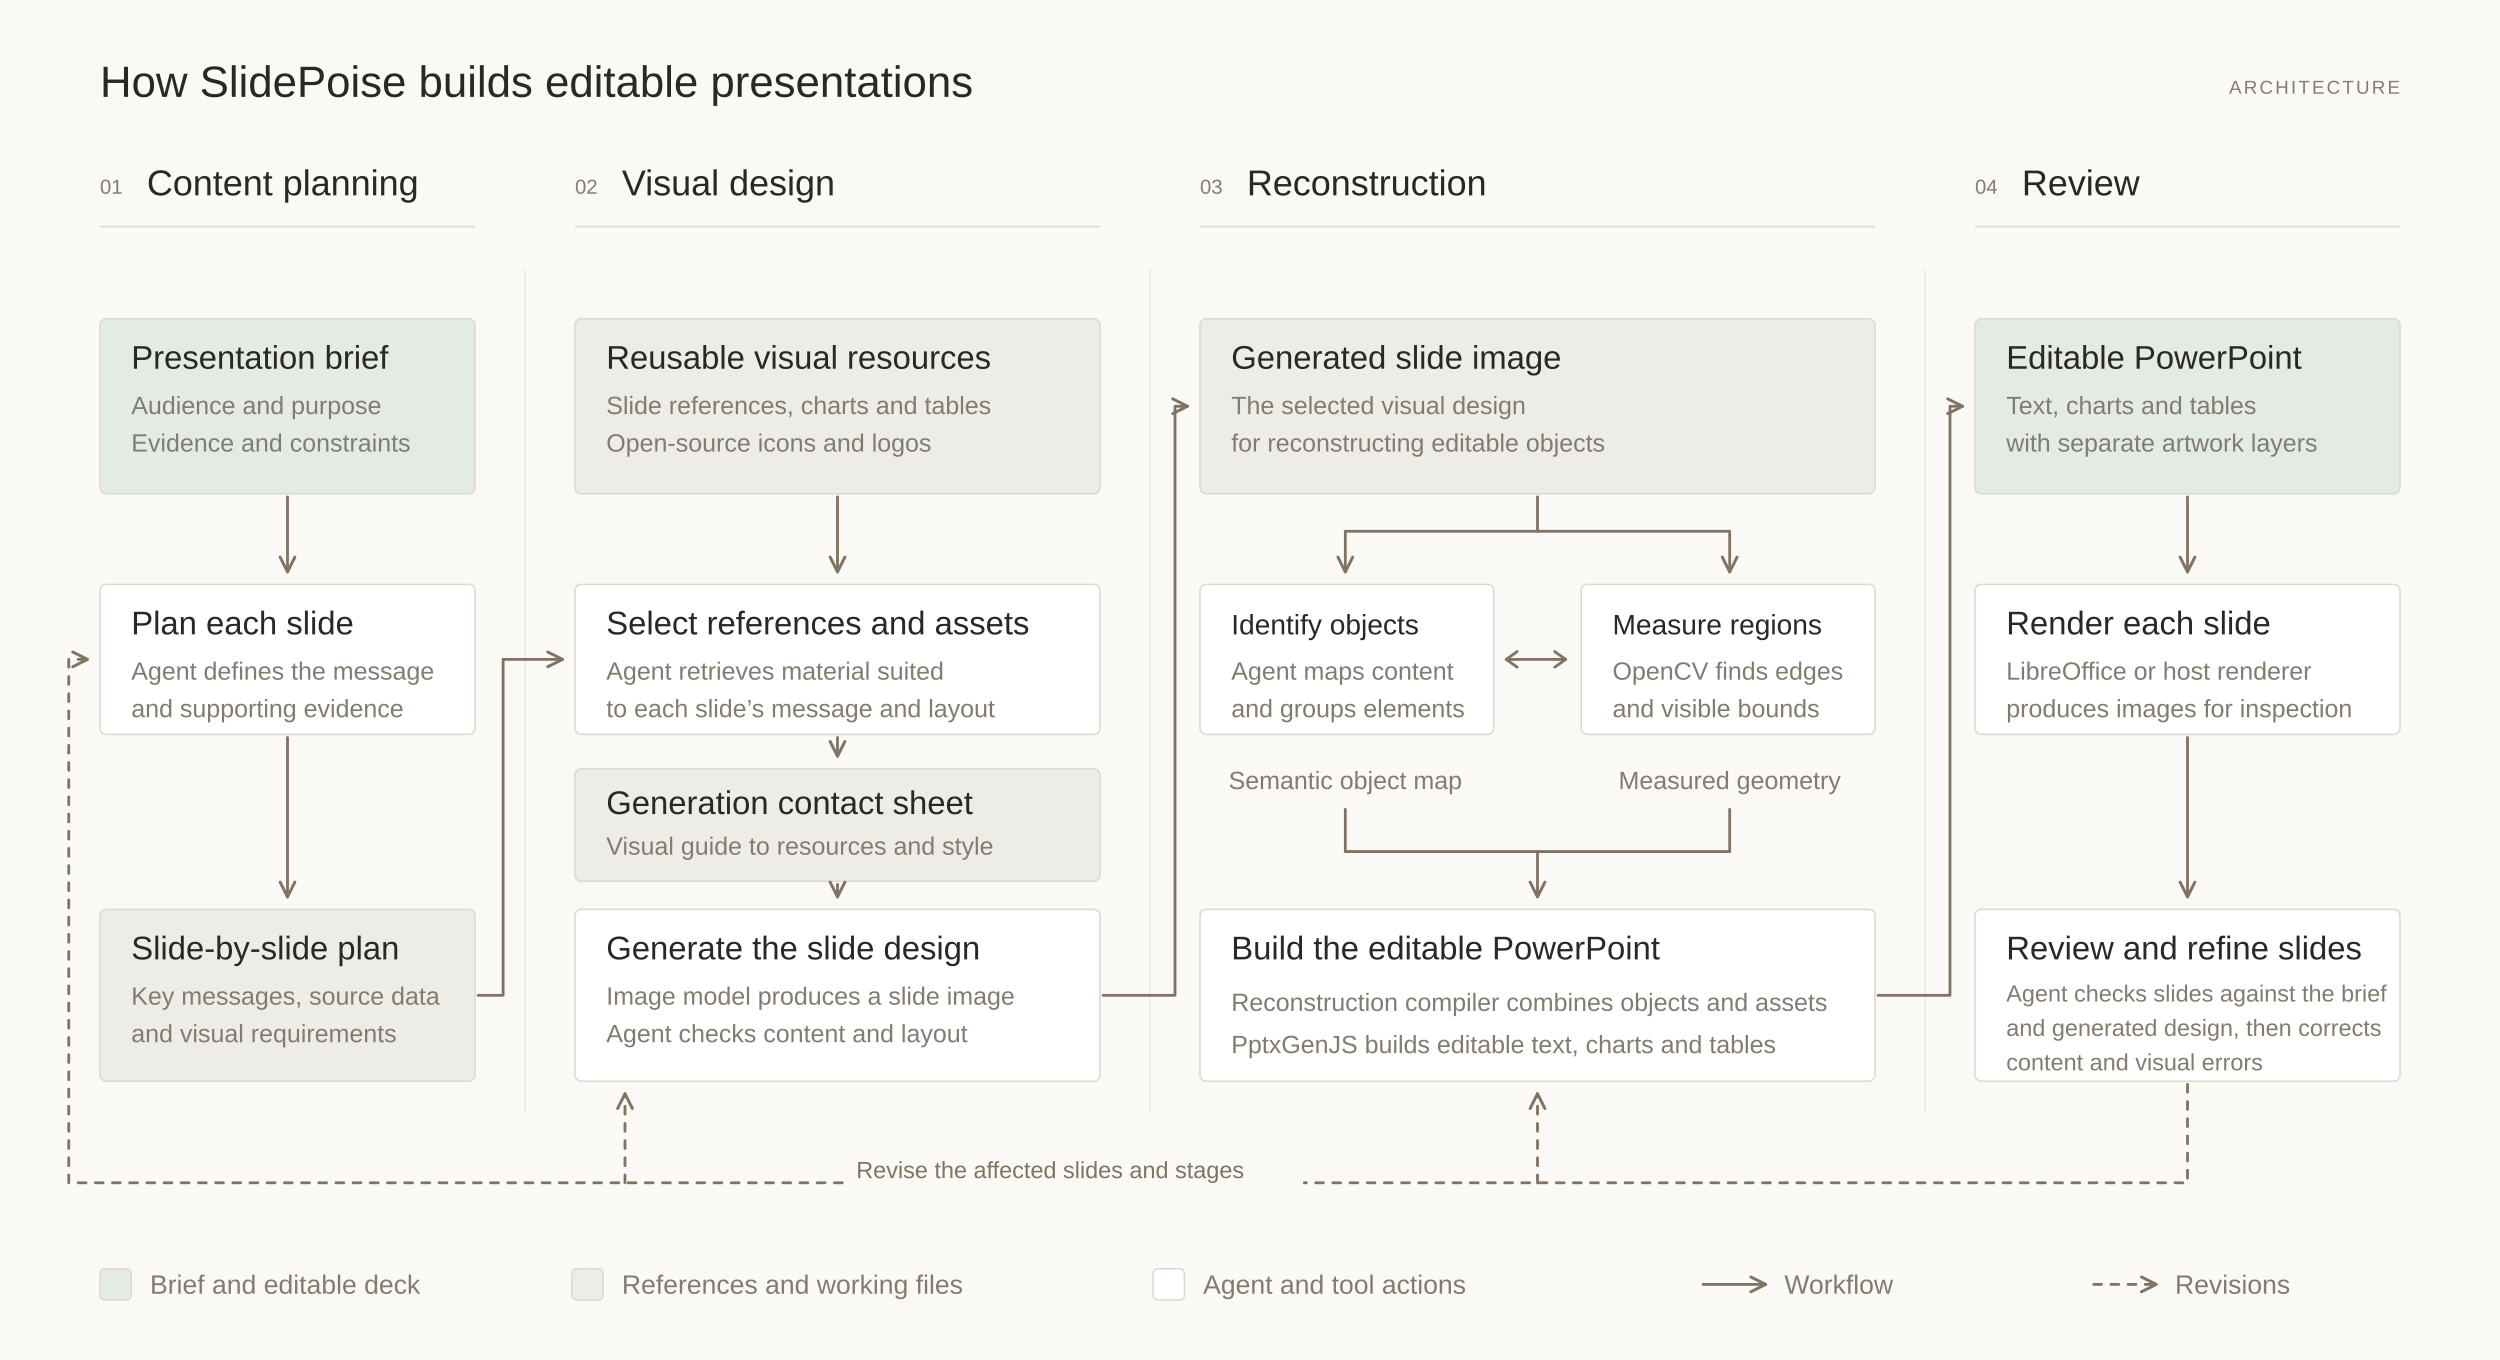
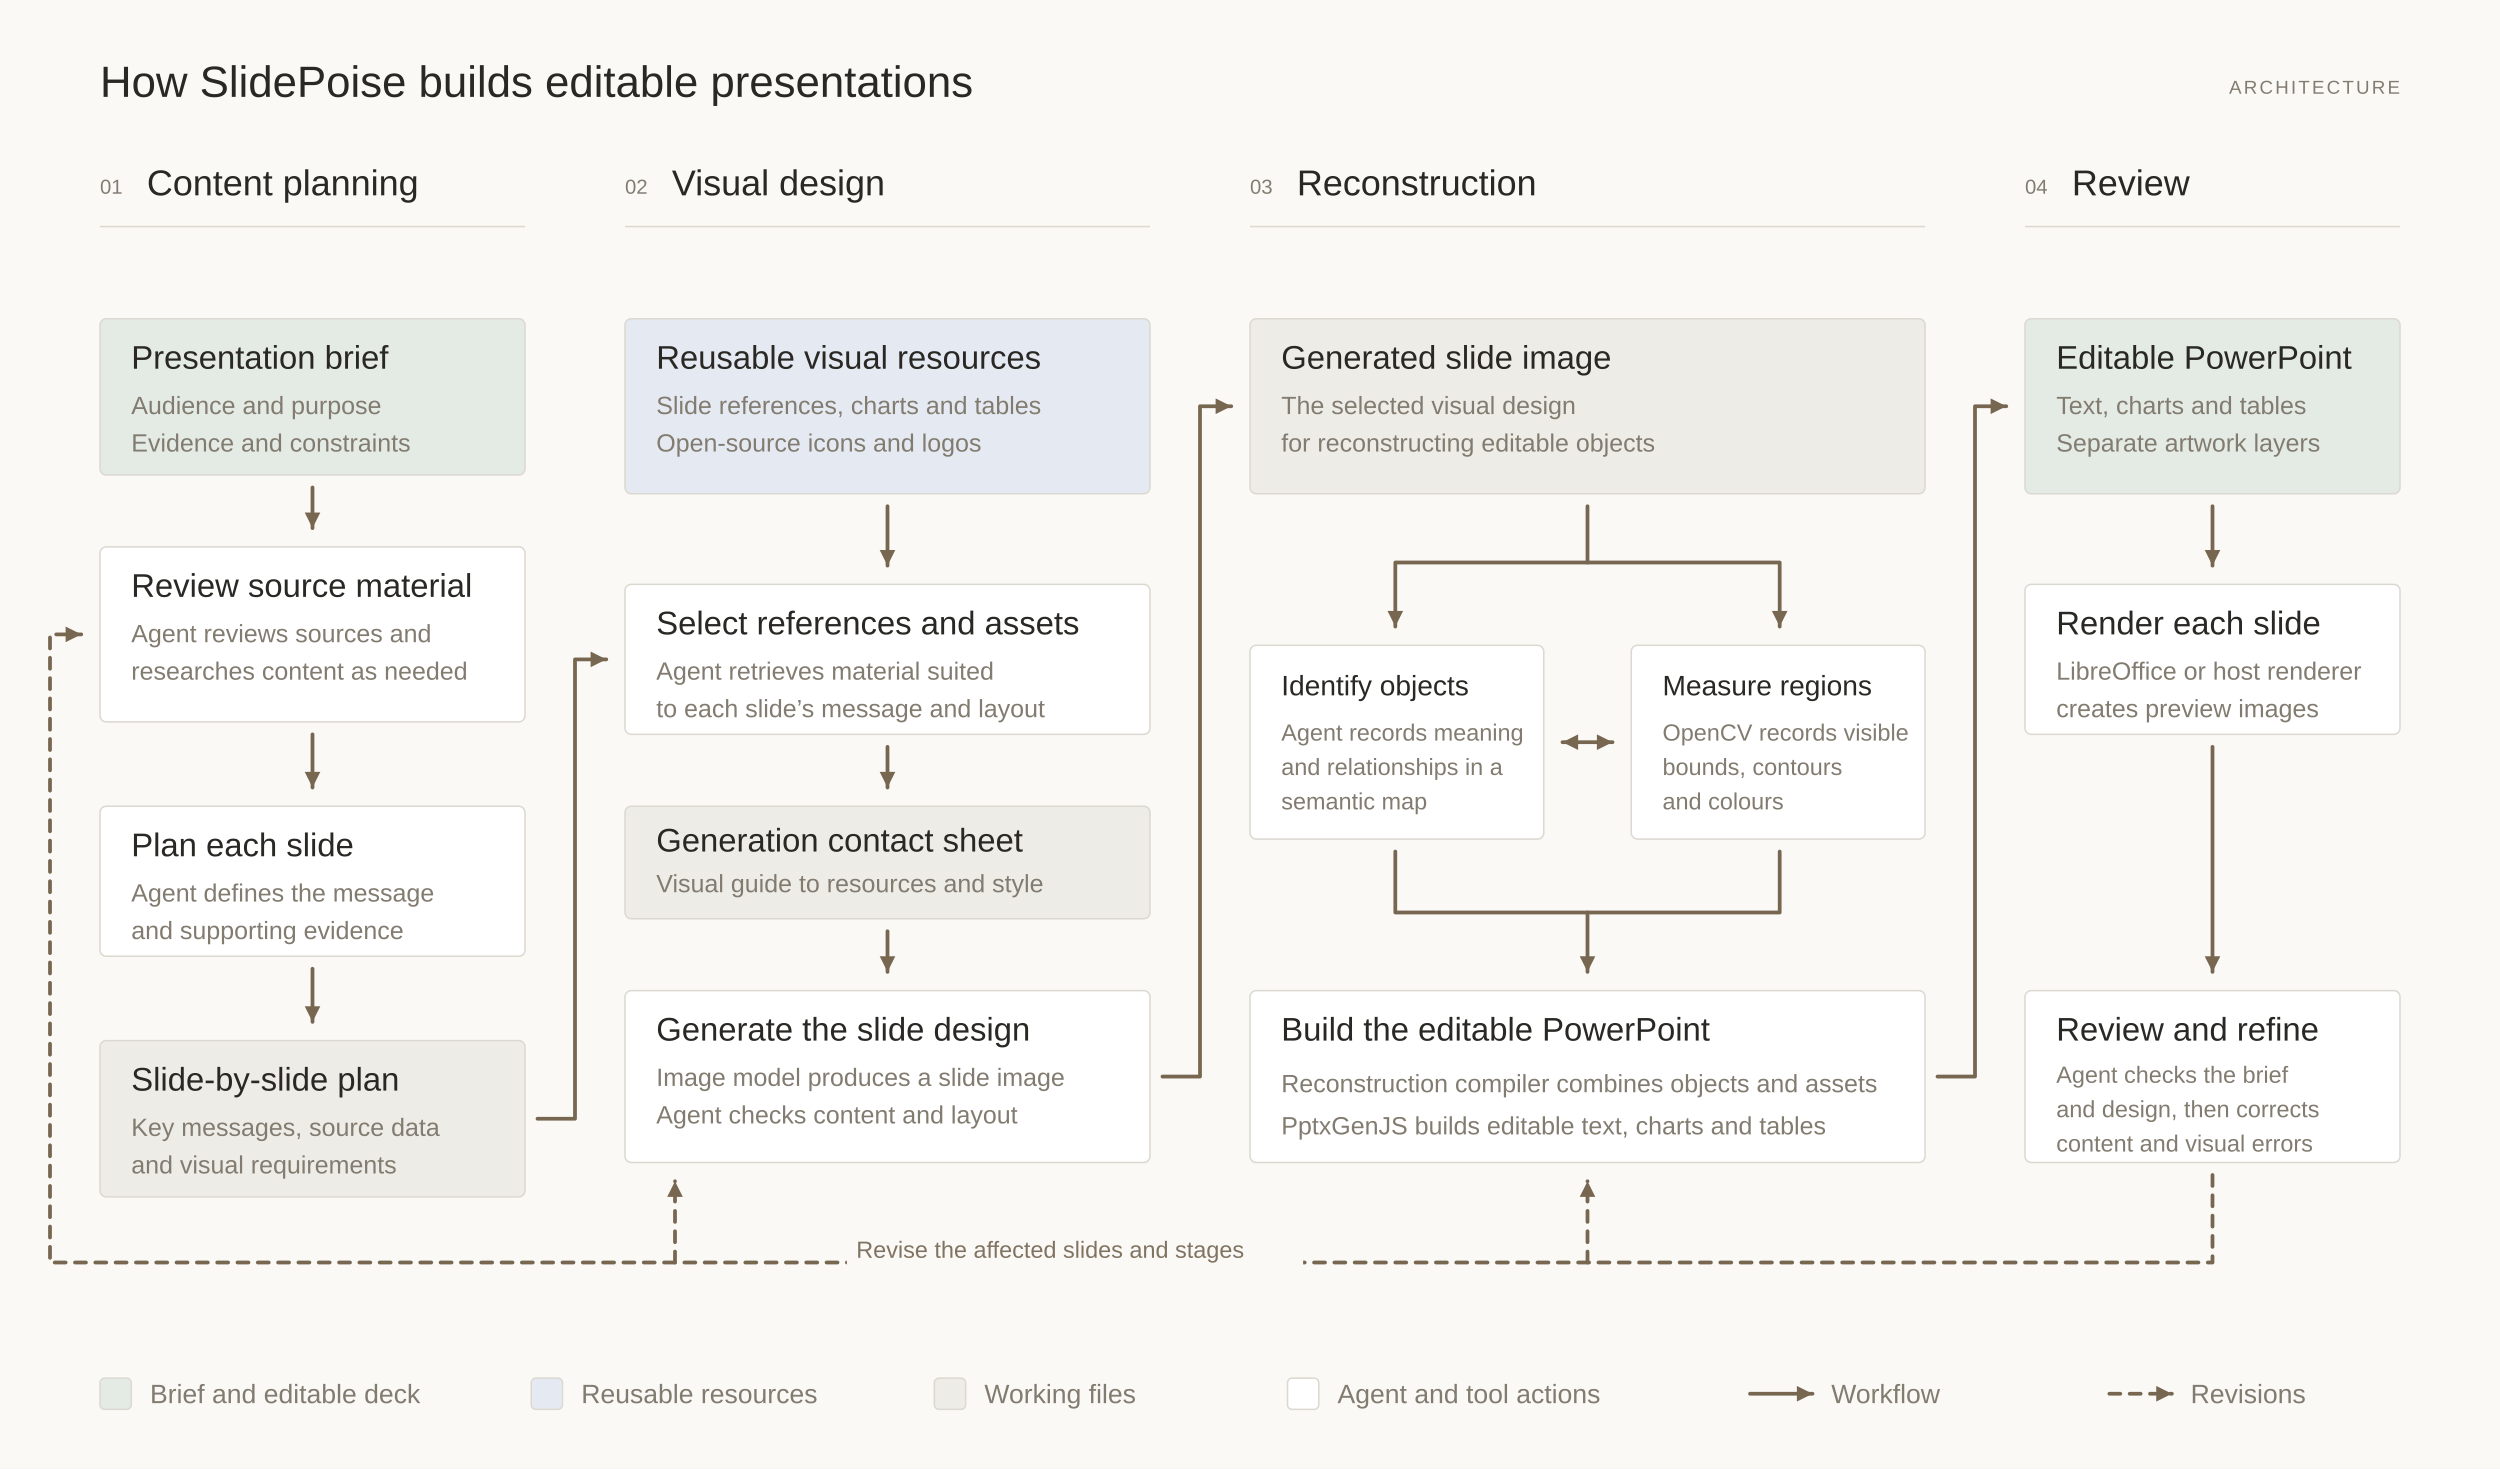
- <svg xmlns="http://www.w3.org/2000/svg" width="1600" height="870" viewBox="0 0 1600 870" role="img" aria-labelledby="title desc">
+ <svg xmlns="http://www.w3.org/2000/svg" width="1600" height="940" viewBox="0 0 1600 940" role="img" aria-labelledby="title desc">
  <defs>
    <marker id="stone-arrow" viewBox="0 0 8 8" refX="7" refY="4" markerWidth="7" markerHeight="7" orient="auto-start-reverse">
      <path d="M1 1l6 3-6 3" fill="none" stroke="#817362" stroke-width="1.2" stroke-linecap="round" stroke-linejoin="round" />
    </marker>
    <marker id="gold-arrow" viewBox="0 0 8 8" refX="7" refY="4" markerWidth="7" markerHeight="7" orient="auto-start-reverse">
      <path d="M1 1l6 3-6 3" fill="none" stroke="#8f734b" stroke-width="1.2" stroke-linecap="round" stroke-linejoin="round" />
    </marker>
    <marker id="graphite-arrow" viewBox="0 0 8 8" refX="7" refY="4" markerWidth="7" markerHeight="7" orient="auto-start-reverse">
      <path d="M1 1l6 3-6 3" fill="none" stroke="#716e69" stroke-width="1.2" stroke-linecap="round" stroke-linejoin="round" />
    </marker>
    <marker id="sage-arrow" viewBox="0 0 8 8" refX="7" refY="4" markerWidth="7" markerHeight="7" orient="auto-start-reverse">
      <path d="M1 1l6 3-6 3" fill="none" stroke="#647468" stroke-width="1.2" stroke-linecap="round" stroke-linejoin="round" />
    </marker>
    <marker id="mauve-arrow" viewBox="0 0 8 8" refX="7" refY="4" markerWidth="7" markerHeight="7" orient="auto-start-reverse">
      <path d="M1 1l6 3-6 3" fill="none" stroke="#7c6876" stroke-width="1.2" stroke-linecap="round" stroke-linejoin="round" />
    </marker>
  </defs>
-   <rect x="0" y="0" width="1600" height="870" rx="0" fill="#faf9f6" stroke="none" />
+   <rect x="0" y="0" width="1600" height="940" rx="0" fill="#faf9f6" stroke="none" />
+   <defs>
+     <marker id="workflow-arrow" viewBox="0 0 10 10" refX="10" refY="5" markerWidth="10" markerHeight="10" markerUnits="userSpaceOnUse" orient="auto-start-reverse">
+       <path d="M0 0L10 5L0 10Z" fill="#776650" />
+     </marker>
+   </defs>
  <text x="64" y="62" font-family="Arial" font-size="28" fill="#292824">How SlidePoise builds editable presentations</text>
  <text x="1536" y="60" font-family="Arial" font-size="12" fill="#827b70" letter-spacing="1.4" text-anchor="end">ARCHITECTURE</text>
  <text x="64" y="124" font-family="Arial" font-size="13" fill="#827b70">01</text>
  <text x="94" y="125" font-family="Arial" font-size="23" fill="#292824">Content planning</text>
-   <path d="M64 145h240" fill="none" stroke="#ded9cf" />
-   <text x="368" y="124" font-family="Arial" font-size="13" fill="#827b70">02</text>
-   <text x="398" y="125" font-family="Arial" font-size="23" fill="#292824">Visual design</text>
-   <path d="M368 145h336" fill="none" stroke="#ded9cf" />
-   <text x="768" y="124" font-family="Arial" font-size="13" fill="#827b70">03</text>
-   <text x="798" y="125" font-family="Arial" font-size="23" fill="#292824">Reconstruction</text>
-   <path d="M768 145h432" fill="none" stroke="#ded9cf" />
-   <text x="1264" y="124" font-family="Arial" font-size="13" fill="#827b70">04</text>
-   <text x="1294" y="125" font-family="Arial" font-size="23" fill="#292824">Review</text>
-   <path d="M1264 145h272" fill="none" stroke="#ded9cf" />
-   <path d="M336 172V712M736 172V712M1232 172V712" fill="none" stroke="#e6e2da" stroke-width="1" opacity=".7" />
-   <rect x="64" y="204" width="240" height="112" rx="4" fill="#e4ebe5" stroke="#dcd9d1" />
+   <path d="M64 145h272" fill="none" stroke="#ded9cf" />
+   <text x="400" y="124" font-family="Arial" font-size="13" fill="#827b70">02</text>
+   <text x="430" y="125" font-family="Arial" font-size="23" fill="#292824">Visual design</text>
+   <path d="M400 145h336" fill="none" stroke="#ded9cf" />
+   <text x="800" y="124" font-family="Arial" font-size="13" fill="#827b70">03</text>
+   <text x="830" y="125" font-family="Arial" font-size="23" fill="#292824">Reconstruction</text>
+   <path d="M800 145h432" fill="none" stroke="#ded9cf" />
+   <text x="1296" y="124" font-family="Arial" font-size="13" fill="#827b70">04</text>
+   <text x="1326" y="125" font-family="Arial" font-size="23" fill="#292824">Review</text>
+   <path d="M1296 145h240" fill="none" stroke="#ded9cf" />
+   <rect x="64" y="204" width="272" height="100" rx="4" fill="#e4ebe5" stroke="#dcd9d1" />
  <text x="84" y="236" font-family="Arial" font-size="21" fill="#292824">Presentation brief</text>
  <text x="84" y="265" font-family="Arial" font-size="16" fill="#827b70">Audience and purpose</text>
  <text x="84" y="289" font-family="Arial" font-size="16" fill="#827b70">Evidence and constraints</text>
-   <rect x="368" y="204" width="336" height="112" rx="4" fill="#eeece7" stroke="#dcd9d1" />
-   <text x="388" y="236" font-family="Arial" font-size="21" fill="#292824">Reusable visual resources</text>
-   <text x="388" y="265" font-family="Arial" font-size="16" fill="#827b70">Slide references, charts and tables</text>
-   <text x="388" y="289" font-family="Arial" font-size="16" fill="#827b70">Open-source icons and logos</text>
-   <rect x="768" y="204" width="432" height="112" rx="4" fill="#eeece7" stroke="#dcd9d1" />
-   <text x="788" y="236" font-family="Arial" font-size="21" fill="#292824">Generated slide image</text>
-   <text x="788" y="265" font-family="Arial" font-size="16" fill="#827b70">The selected visual design</text>
-   <text x="788" y="289" font-family="Arial" font-size="16" fill="#827b70">for reconstructing editable objects</text>
-   <rect x="1264" y="204" width="272" height="112" rx="4" fill="#e4ebe5" stroke="#dcd9d1" />
-   <text x="1284" y="236" font-family="Arial" font-size="21" fill="#292824">Editable PowerPoint</text>
-   <text x="1284" y="265" font-family="Arial" font-size="16" fill="#827b70">Text, charts and tables</text>
-   <text x="1284" y="289" font-family="Arial" font-size="16" fill="#827b70">with separate artwork layers</text>
-   <path d="M184 318L184 366" fill="none" stroke="#817362" stroke-width="1.8" stroke-linecap="round" stroke-linejoin="round" marker-end="url(#stone-arrow)" />
-   <rect x="64" y="374" width="240" height="96" rx="4" fill="#ffffff" stroke="#dcd9d1" />
-   <text x="84" y="406" font-family="Arial" font-size="21" fill="#292824">Plan each slide</text>
-   <text x="84" y="435" font-family="Arial" font-size="16" fill="#827b70">Agent defines the message</text>
-   <text x="84" y="459" font-family="Arial" font-size="16" fill="#827b70">and supporting evidence</text>
-   <path d="M184 472L184 574" fill="none" stroke="#817362" stroke-width="1.8" stroke-linecap="round" stroke-linejoin="round" marker-end="url(#stone-arrow)" />
-   <rect x="64" y="582" width="240" height="110" rx="4" fill="#eeece7" stroke="#dcd9d1" />
-   <text x="84" y="614" font-family="Arial" font-size="21" fill="#292824">Slide-by-slide plan</text>
-   <text x="84" y="643" font-family="Arial" font-size="16" fill="#827b70">Key messages, source data</text>
-   <text x="84" y="667" font-family="Arial" font-size="16" fill="#827b70">and visual requirements</text>
-   <path d="M306 637h16V422h38" fill="none" stroke="#817362" stroke-width="1.8" stroke-linecap="round" stroke-linejoin="round" marker-end="url(#stone-arrow)" />
-   <path d="M536 318L536 366" fill="none" stroke="#817362" stroke-width="1.8" stroke-linecap="round" stroke-linejoin="round" marker-end="url(#stone-arrow)" />
-   <rect x="368" y="374" width="336" height="96" rx="4" fill="#ffffff" stroke="#dcd9d1" />
-   <text x="388" y="406" font-family="Arial" font-size="21" fill="#292824">Select references and assets</text>
-   <text x="388" y="435" font-family="Arial" font-size="16" fill="#827b70">Agent retrieves material suited</text>
-   <text x="388" y="459" font-family="Arial" font-size="16" fill="#827b70">to each slide’s message and layout</text>
-   <path d="M536 472L536 484" fill="none" stroke="#817362" stroke-width="1.8" stroke-linecap="round" stroke-linejoin="round" marker-end="url(#stone-arrow)" />
-   <rect x="368" y="492" width="336" height="72" rx="4" fill="#eeece7" stroke="#dcd9d1" />
-   <text x="388" y="521" font-family="Arial" font-size="21" fill="#292824">Generation contact sheet</text>
-   <text x="388" y="547" font-family="Arial" font-size="16" fill="#827b70">Visual guide to resources and style</text>
-   <path d="M536 566L536 574" fill="none" stroke="#817362" stroke-width="1.8" stroke-linecap="round" stroke-linejoin="round" marker-end="url(#stone-arrow)" />
-   <rect x="368" y="582" width="336" height="110" rx="4" fill="#ffffff" stroke="#dcd9d1" />
-   <text x="388" y="614" font-family="Arial" font-size="21" fill="#292824">Generate the slide design</text>
-   <text x="388" y="643" font-family="Arial" font-size="16" fill="#827b70">Image model produces a slide image</text>
-   <text x="388" y="667" font-family="Arial" font-size="16" fill="#827b70">Agent checks content and layout</text>
-   <path d="M706 637h46V260h8" fill="none" stroke="#817362" stroke-width="1.8" stroke-linecap="round" stroke-linejoin="round" marker-end="url(#stone-arrow)" />
-   <path d="M984 318v22H861v26" fill="none" stroke="#817362" stroke-width="1.8" stroke-linecap="round" stroke-linejoin="round" marker-end="url(#stone-arrow)" />
-   <path d="M984 340h123v26" fill="none" stroke="#817362" stroke-width="1.8" stroke-linecap="round" stroke-linejoin="round" marker-end="url(#stone-arrow)" />
-   <rect x="768" y="374" width="188" height="96" rx="4" fill="#ffffff" stroke="#dcd9d1" />
-   <text x="788" y="406" font-family="Arial" font-size="18" fill="#292824">Identify objects</text>
-   <text x="788" y="435" font-family="Arial" font-size="16" fill="#827b70">Agent maps content</text>
-   <text x="788" y="459" font-family="Arial" font-size="16" fill="#827b70">and groups elements</text>
-   <rect x="1012" y="374" width="188" height="96" rx="4" fill="#ffffff" stroke="#dcd9d1" />
-   <text x="1032" y="406" font-family="Arial" font-size="18" fill="#292824">Measure regions</text>
-   <text x="1032" y="435" font-family="Arial" font-size="16" fill="#827b70">OpenCV finds edges</text>
-   <text x="1032" y="459" font-family="Arial" font-size="16" fill="#827b70">and visible bounds</text>
-   <path d="M964 422h38" fill="none" stroke="#817362" stroke-width="1.8" stroke-linecap="round" stroke-linejoin="round" />
-   <path d="M971 417l-7 5 7 5M995 417l7 5-7 5" fill="none" stroke="#817362" stroke-width="1.8" stroke-linecap="round" stroke-linejoin="round" />
-   <text x="861" y="505" font-family="Arial" font-size="16" fill="#827b70" text-anchor="middle">Semantic object map</text>
-   <text x="1107" y="505" font-family="Arial" font-size="16" fill="#827b70" text-anchor="middle">Measured geometry</text>
-   <path d="M861 518v27h246v-27" fill="none" stroke="#817362" stroke-width="1.8" stroke-linecap="round" stroke-linejoin="round" />
-   <path d="M984 545L984 574" fill="none" stroke="#817362" stroke-width="1.8" stroke-linecap="round" stroke-linejoin="round" marker-end="url(#stone-arrow)" />
-   <rect x="768" y="582" width="432" height="110" rx="4" fill="#ffffff" stroke="#dcd9d1" />
-   <text x="788" y="614" font-family="Arial" font-size="21" fill="#292824">Build the editable PowerPoint</text>
-   <text x="788" y="647" font-family="Arial" font-size="16" fill="#827b70">Reconstruction compiler combines objects and assets</text>
-   <text x="788" y="674" font-family="Arial" font-size="16" fill="#827b70">PptxGenJS builds editable text, charts and tables</text>
-   <path d="M1202 637h46V260h8" fill="none" stroke="#817362" stroke-width="1.8" stroke-linecap="round" stroke-linejoin="round" marker-end="url(#stone-arrow)" />
-   <path d="M1400 318L1400 366" fill="none" stroke="#817362" stroke-width="1.8" stroke-linecap="round" stroke-linejoin="round" marker-end="url(#stone-arrow)" />
-   <rect x="1264" y="374" width="272" height="96" rx="4" fill="#ffffff" stroke="#dcd9d1" />
-   <text x="1284" y="406" font-family="Arial" font-size="21" fill="#292824">Render each slide</text>
-   <text x="1284" y="435" font-family="Arial" font-size="16" fill="#827b70">LibreOffice or host renderer</text>
-   <text x="1284" y="459" font-family="Arial" font-size="16" fill="#827b70">produces images for inspection</text>
-   <path d="M1400 472L1400 574" fill="none" stroke="#817362" stroke-width="1.8" stroke-linecap="round" stroke-linejoin="round" marker-end="url(#stone-arrow)" />
-   <rect x="1264" y="582" width="272" height="110" rx="4" fill="#ffffff" stroke="#dcd9d1" />
-   <text x="1284" y="614" font-family="Arial" font-size="21" fill="#292824">Review and refine slides</text>
-   <text x="1284" y="641" font-family="Arial" font-size="15" fill="#827b70">Agent checks slides against the brief</text>
-   <text x="1284" y="663" font-family="Arial" font-size="15" fill="#827b70">and generated design, then corrects</text>
-   <text x="1284" y="685" font-family="Arial" font-size="15" fill="#827b70">content and visual errors</text>
-   <path d="M1400 694v63H44V422h12" fill="none" stroke="#817362" stroke-width="1.8" stroke-linecap="round" stroke-linejoin="round" stroke-dasharray="5 6" marker-end="url(#stone-arrow)" />
-   <path d="M400 757v-57" fill="none" stroke="#817362" stroke-width="1.8" stroke-linecap="round" stroke-linejoin="round" stroke-dasharray="5 6" marker-end="url(#stone-arrow)" />
-   <path d="M984 757v-57" fill="none" stroke="#817362" stroke-width="1.8" stroke-linecap="round" stroke-linejoin="round" stroke-dasharray="5 6" marker-end="url(#stone-arrow)" />
-   <rect x="542" y="736" width="292" height="25" rx="0" fill="#faf9f6" stroke="none" />
-   <text x="548" y="754" font-family="Arial" font-size="15" fill="#817362">Revise the affected slides and stages</text>
-   <rect x="64" y="812" width="20" height="20" rx="3" fill="#e4ebe5" stroke="#dcd9d1" />
-   <text x="96" y="828" font-family="Arial" font-size="17" fill="#827b70">Brief and editable deck</text>
-   <rect x="366" y="812" width="20" height="20" rx="3" fill="#eeece7" stroke="#dcd9d1" />
-   <text x="398" y="828" font-family="Arial" font-size="17" fill="#827b70">References and working files</text>
-   <rect x="738" y="812" width="20" height="20" rx="3" fill="#ffffff" stroke="#dcd9d1" />
-   <text x="770" y="828" font-family="Arial" font-size="17" fill="#827b70">Agent and tool actions</text>
-   <path d="M1090 822L1130 822" fill="none" stroke="#817362" stroke-width="1.8" stroke-linecap="round" stroke-linejoin="round" marker-end="url(#stone-arrow)" />
-   <text x="1142" y="828" font-family="Arial" font-size="17" fill="#827b70">Workflow</text>
-   <path d="M1340 822h40" fill="none" stroke="#817362" stroke-width="1.8" stroke-linecap="round" stroke-linejoin="round" stroke-dasharray="5 6" marker-end="url(#stone-arrow)" />
-   <text x="1392" y="828" font-family="Arial" font-size="17" fill="#827b70">Revisions</text>
+   <rect x="400" y="204" width="336" height="112" rx="4" fill="#e5eaf2" stroke="#dcd9d1" />
+   <text x="420" y="236" font-family="Arial" font-size="21" fill="#292824">Reusable visual resources</text>
+   <text x="420" y="265" font-family="Arial" font-size="16" fill="#827b70">Slide references, charts and tables</text>
+   <text x="420" y="289" font-family="Arial" font-size="16" fill="#827b70">Open-source icons and logos</text>
+   <rect x="800" y="204" width="432" height="112" rx="4" fill="#eeece7" stroke="#dcd9d1" />
+   <text x="820" y="236" font-family="Arial" font-size="21" fill="#292824">Generated slide image</text>
+   <text x="820" y="265" font-family="Arial" font-size="16" fill="#827b70">The selected visual design</text>
+   <text x="820" y="289" font-family="Arial" font-size="16" fill="#827b70">for reconstructing editable objects</text>
+   <rect x="1296" y="204" width="240" height="112" rx="4" fill="#e4ebe5" stroke="#dcd9d1" />
+   <text x="1316" y="236" font-family="Arial" font-size="21" fill="#292824">Editable PowerPoint</text>
+   <text x="1316" y="265" font-family="Arial" font-size="16" fill="#827b70">Text, charts and tables</text>
+   <text x="1316" y="289" font-family="Arial" font-size="16" fill="#827b70">Separate artwork layers</text>
+   <path d="M200 312L200 338" fill="none" stroke="#776650" stroke-width="2.4" stroke-linecap="round" stroke-linejoin="round" marker-end="url(#workflow-arrow)" />
+   <rect x="64" y="350" width="272" height="112" rx="4" fill="#ffffff" stroke="#dcd9d1" />
+   <text x="84" y="382" font-family="Arial" font-size="21" fill="#292824">Review source material</text>
+   <text x="84" y="411" font-family="Arial" font-size="16" fill="#827b70">Agent reviews sources and</text>
+   <text x="84" y="435" font-family="Arial" font-size="16" fill="#827b70">researches content as needed</text>
+   <path d="M200 470L200 504" fill="none" stroke="#776650" stroke-width="2.4" stroke-linecap="round" stroke-linejoin="round" marker-end="url(#workflow-arrow)" />
+   <rect x="64" y="516" width="272" height="96" rx="4" fill="#ffffff" stroke="#dcd9d1" />
+   <text x="84" y="548" font-family="Arial" font-size="21" fill="#292824">Plan each slide</text>
+   <text x="84" y="577" font-family="Arial" font-size="16" fill="#827b70">Agent defines the message</text>
+   <text x="84" y="601" font-family="Arial" font-size="16" fill="#827b70">and supporting evidence</text>
+   <path d="M200 620L200 654" fill="none" stroke="#776650" stroke-width="2.4" stroke-linecap="round" stroke-linejoin="round" marker-end="url(#workflow-arrow)" />
+   <rect x="64" y="666" width="272" height="100" rx="4" fill="#eeece7" stroke="#dcd9d1" />
+   <text x="84" y="698" font-family="Arial" font-size="21" fill="#292824">Slide-by-slide plan</text>
+   <text x="84" y="727" font-family="Arial" font-size="16" fill="#827b70">Key messages, source data</text>
+   <text x="84" y="751" font-family="Arial" font-size="16" fill="#827b70">and visual requirements</text>
+   <path d="M344 716h24V422h20" fill="none" stroke="#776650" stroke-width="2.4" stroke-linecap="round" stroke-linejoin="round" marker-end="url(#workflow-arrow)" />
+   <path d="M568 324L568 362" fill="none" stroke="#776650" stroke-width="2.4" stroke-linecap="round" stroke-linejoin="round" marker-end="url(#workflow-arrow)" />
+   <rect x="400" y="374" width="336" height="96" rx="4" fill="#ffffff" stroke="#dcd9d1" />
+   <text x="420" y="406" font-family="Arial" font-size="21" fill="#292824">Select references and assets</text>
+   <text x="420" y="435" font-family="Arial" font-size="16" fill="#827b70">Agent retrieves material suited</text>
+   <text x="420" y="459" font-family="Arial" font-size="16" fill="#827b70">to each slide’s message and layout</text>
+   <path d="M568 478L568 504" fill="none" stroke="#776650" stroke-width="2.4" stroke-linecap="round" stroke-linejoin="round" marker-end="url(#workflow-arrow)" />
+   <rect x="400" y="516" width="336" height="72" rx="4" fill="#eeece7" stroke="#dcd9d1" />
+   <text x="420" y="545" font-family="Arial" font-size="21" fill="#292824">Generation contact sheet</text>
+   <text x="420" y="571" font-family="Arial" font-size="16" fill="#827b70">Visual guide to resources and style</text>
+   <path d="M568 596L568 622" fill="none" stroke="#776650" stroke-width="2.4" stroke-linecap="round" stroke-linejoin="round" marker-end="url(#workflow-arrow)" />
+   <rect x="400" y="634" width="336" height="110" rx="4" fill="#ffffff" stroke="#dcd9d1" />
+   <text x="420" y="666" font-family="Arial" font-size="21" fill="#292824">Generate the slide design</text>
+   <text x="420" y="695" font-family="Arial" font-size="16" fill="#827b70">Image model produces a slide image</text>
+   <text x="420" y="719" font-family="Arial" font-size="16" fill="#827b70">Agent checks content and layout</text>
+   <path d="M744 689h24V260h20" fill="none" stroke="#776650" stroke-width="2.4" stroke-linecap="round" stroke-linejoin="round" marker-end="url(#workflow-arrow)" />
+   <path d="M1016 324v36H893v41" fill="none" stroke="#776650" stroke-width="2.4" stroke-linecap="round" stroke-linejoin="round" marker-end="url(#workflow-arrow)" />
+   <path d="M1016 360h123v41" fill="none" stroke="#776650" stroke-width="2.4" stroke-linecap="round" stroke-linejoin="round" marker-end="url(#workflow-arrow)" />
+   <rect x="800" y="413" width="188" height="124" rx="4" fill="#ffffff" stroke="#dcd9d1" />
+   <text x="820" y="445" font-family="Arial" font-size="18" fill="#292824">Identify objects</text>
+   <text x="820" y="474" font-family="Arial" font-size="15" fill="#827b70">Agent records meaning</text>
+   <text x="820" y="496" font-family="Arial" font-size="15" fill="#827b70">and relationships in a</text>
+   <text x="820" y="518" font-family="Arial" font-size="15" fill="#827b70">semantic map</text>
+   <rect x="1044" y="413" width="188" height="124" rx="4" fill="#ffffff" stroke="#dcd9d1" />
+   <text x="1064" y="445" font-family="Arial" font-size="18" fill="#292824">Measure regions</text>
+   <text x="1064" y="474" font-family="Arial" font-size="15" fill="#827b70">OpenCV records visible</text>
+   <text x="1064" y="496" font-family="Arial" font-size="15" fill="#827b70">bounds, contours</text>
+   <text x="1064" y="518" font-family="Arial" font-size="15" fill="#827b70">and colours</text>
+   <path d="M1000 475h32" fill="none" stroke="#776650" stroke-width="2.4" stroke-linecap="round" stroke-linejoin="round" marker-end="url(#workflow-arrow)" marker-start="url(#workflow-arrow)" />
+   <path d="M893 545v39h246v-39" fill="none" stroke="#776650" stroke-width="2.4" stroke-linecap="round" stroke-linejoin="round" />
+   <path d="M1016 584L1016 622" fill="none" stroke="#776650" stroke-width="2.4" stroke-linecap="round" stroke-linejoin="round" marker-end="url(#workflow-arrow)" />
+   <rect x="800" y="634" width="432" height="110" rx="4" fill="#ffffff" stroke="#dcd9d1" />
+   <text x="820" y="666" font-family="Arial" font-size="21" fill="#292824">Build the editable PowerPoint</text>
+   <text x="820" y="699" font-family="Arial" font-size="16" fill="#827b70">Reconstruction compiler combines objects and assets</text>
+   <text x="820" y="726" font-family="Arial" font-size="16" fill="#827b70">PptxGenJS builds editable text, charts and tables</text>
+   <path d="M1240 689h24V260h20" fill="none" stroke="#776650" stroke-width="2.4" stroke-linecap="round" stroke-linejoin="round" marker-end="url(#workflow-arrow)" />
+   <path d="M1416 324L1416 362" fill="none" stroke="#776650" stroke-width="2.4" stroke-linecap="round" stroke-linejoin="round" marker-end="url(#workflow-arrow)" />
+   <rect x="1296" y="374" width="240" height="96" rx="4" fill="#ffffff" stroke="#dcd9d1" />
+   <text x="1316" y="406" font-family="Arial" font-size="21" fill="#292824">Render each slide</text>
+   <text x="1316" y="435" font-family="Arial" font-size="16" fill="#827b70">LibreOffice or host renderer</text>
+   <text x="1316" y="459" font-family="Arial" font-size="16" fill="#827b70">creates preview images</text>
+   <path d="M1416 478L1416 622" fill="none" stroke="#776650" stroke-width="2.4" stroke-linecap="round" stroke-linejoin="round" marker-end="url(#workflow-arrow)" />
+   <rect x="1296" y="634" width="240" height="110" rx="4" fill="#ffffff" stroke="#dcd9d1" />
+   <text x="1316" y="666" font-family="Arial" font-size="21" fill="#292824">Review and refine</text>
+   <text x="1316" y="693" font-family="Arial" font-size="15" fill="#827b70">Agent checks the brief</text>
+   <text x="1316" y="715" font-family="Arial" font-size="15" fill="#827b70">and design, then corrects</text>
+   <text x="1316" y="737" font-family="Arial" font-size="15" fill="#827b70">content and visual errors</text>
+   <path d="M1416 752v56H32V406h20" fill="none" stroke="#776650" stroke-width="2.4" stroke-linecap="round" stroke-linejoin="round" stroke-dasharray="7 6" marker-end="url(#workflow-arrow)" />
+   <path d="M432 808v-52" fill="none" stroke="#776650" stroke-width="2.4" stroke-linecap="round" stroke-linejoin="round" stroke-dasharray="7 6" marker-end="url(#workflow-arrow)" />
+   <path d="M1016 808v-52" fill="none" stroke="#776650" stroke-width="2.4" stroke-linecap="round" stroke-linejoin="round" stroke-dasharray="7 6" marker-end="url(#workflow-arrow)" />
+   <rect x="542" y="787" width="292" height="25" rx="0" fill="#faf9f6" stroke="none" />
+   <text x="548" y="805" font-family="Arial" font-size="15" fill="#817362">Revise the affected slides and stages</text>
+   <rect x="64" y="882" width="20" height="20" rx="3" fill="#e4ebe5" stroke="#dcd9d1" />
+   <text x="96" y="898" font-family="Arial" font-size="17" fill="#827b70">Brief and editable deck</text>
+   <rect x="340" y="882" width="20" height="20" rx="3" fill="#e5eaf2" stroke="#dcd9d1" />
+   <text x="372" y="898" font-family="Arial" font-size="17" fill="#827b70">Reusable resources</text>
+   <rect x="598" y="882" width="20" height="20" rx="3" fill="#eeece7" stroke="#dcd9d1" />
+   <text x="630" y="898" font-family="Arial" font-size="17" fill="#827b70">Working files</text>
+   <rect x="824" y="882" width="20" height="20" rx="3" fill="#ffffff" stroke="#dcd9d1" />
+   <text x="856" y="898" font-family="Arial" font-size="17" fill="#827b70">Agent and tool actions</text>
+   <path d="M1120 892L1160 892" fill="none" stroke="#776650" stroke-width="2.4" stroke-linecap="round" stroke-linejoin="round" marker-end="url(#workflow-arrow)" />
+   <text x="1172" y="898" font-family="Arial" font-size="17" fill="#827b70">Workflow</text>
+   <path d="M1350 892h40" fill="none" stroke="#776650" stroke-width="2.4" stroke-linecap="round" stroke-linejoin="round" stroke-dasharray="7 6" marker-end="url(#workflow-arrow)" />
+   <text x="1402" y="898" font-family="Arial" font-size="17" fill="#827b70">Revisions</text>
</svg>
